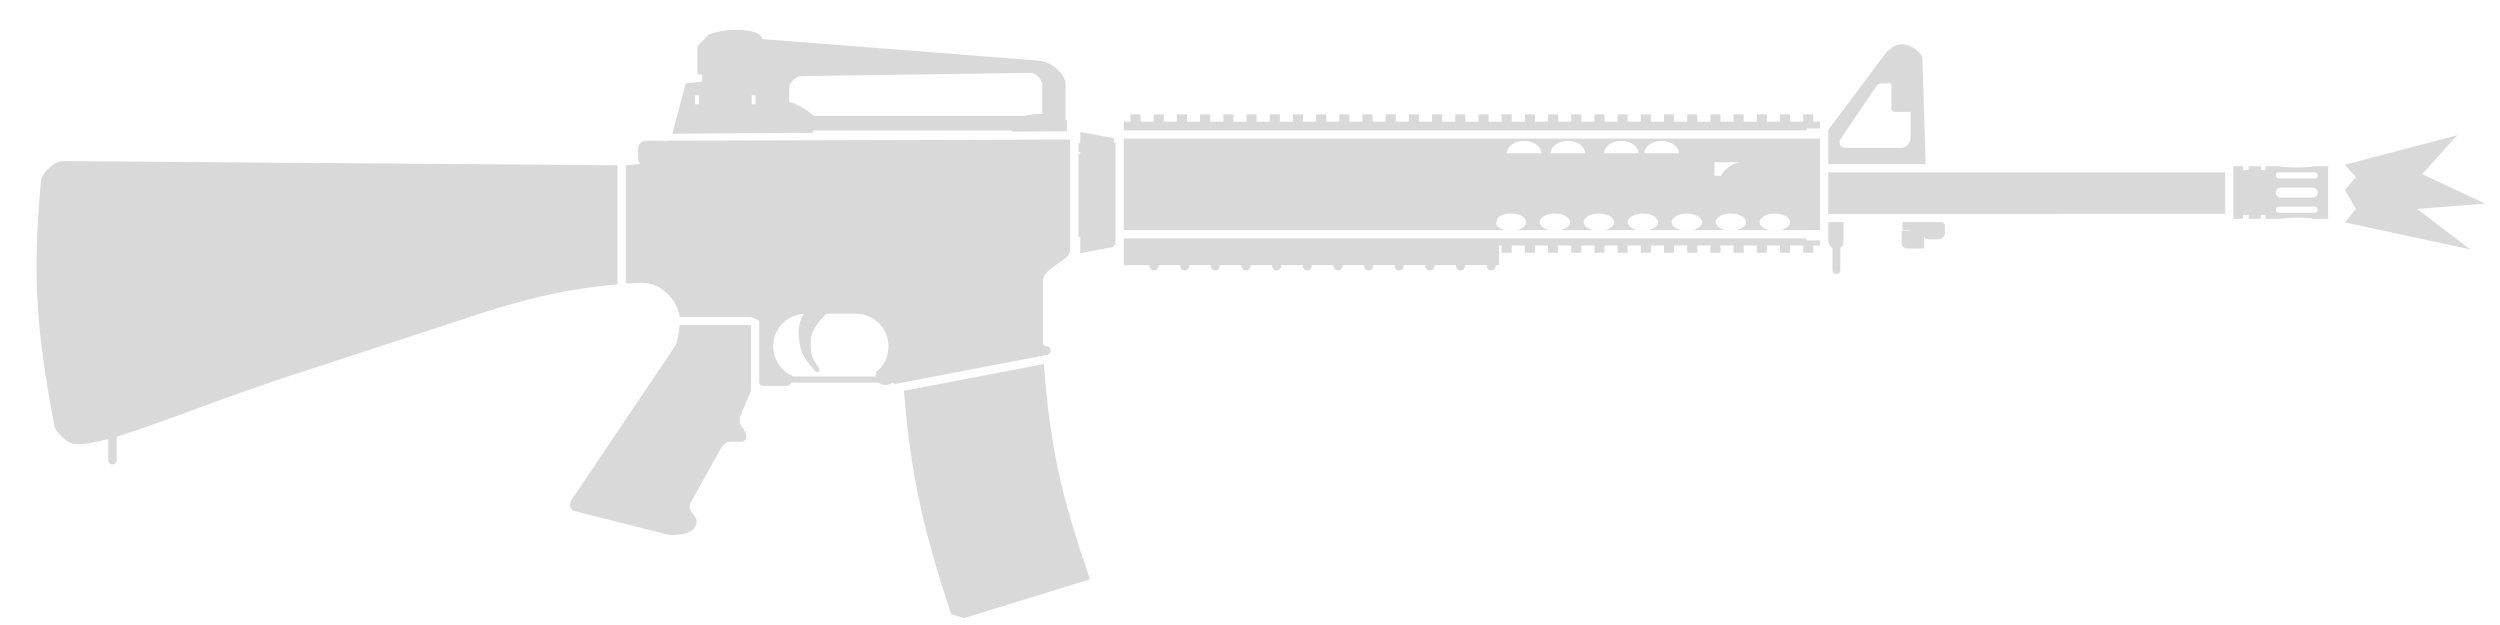
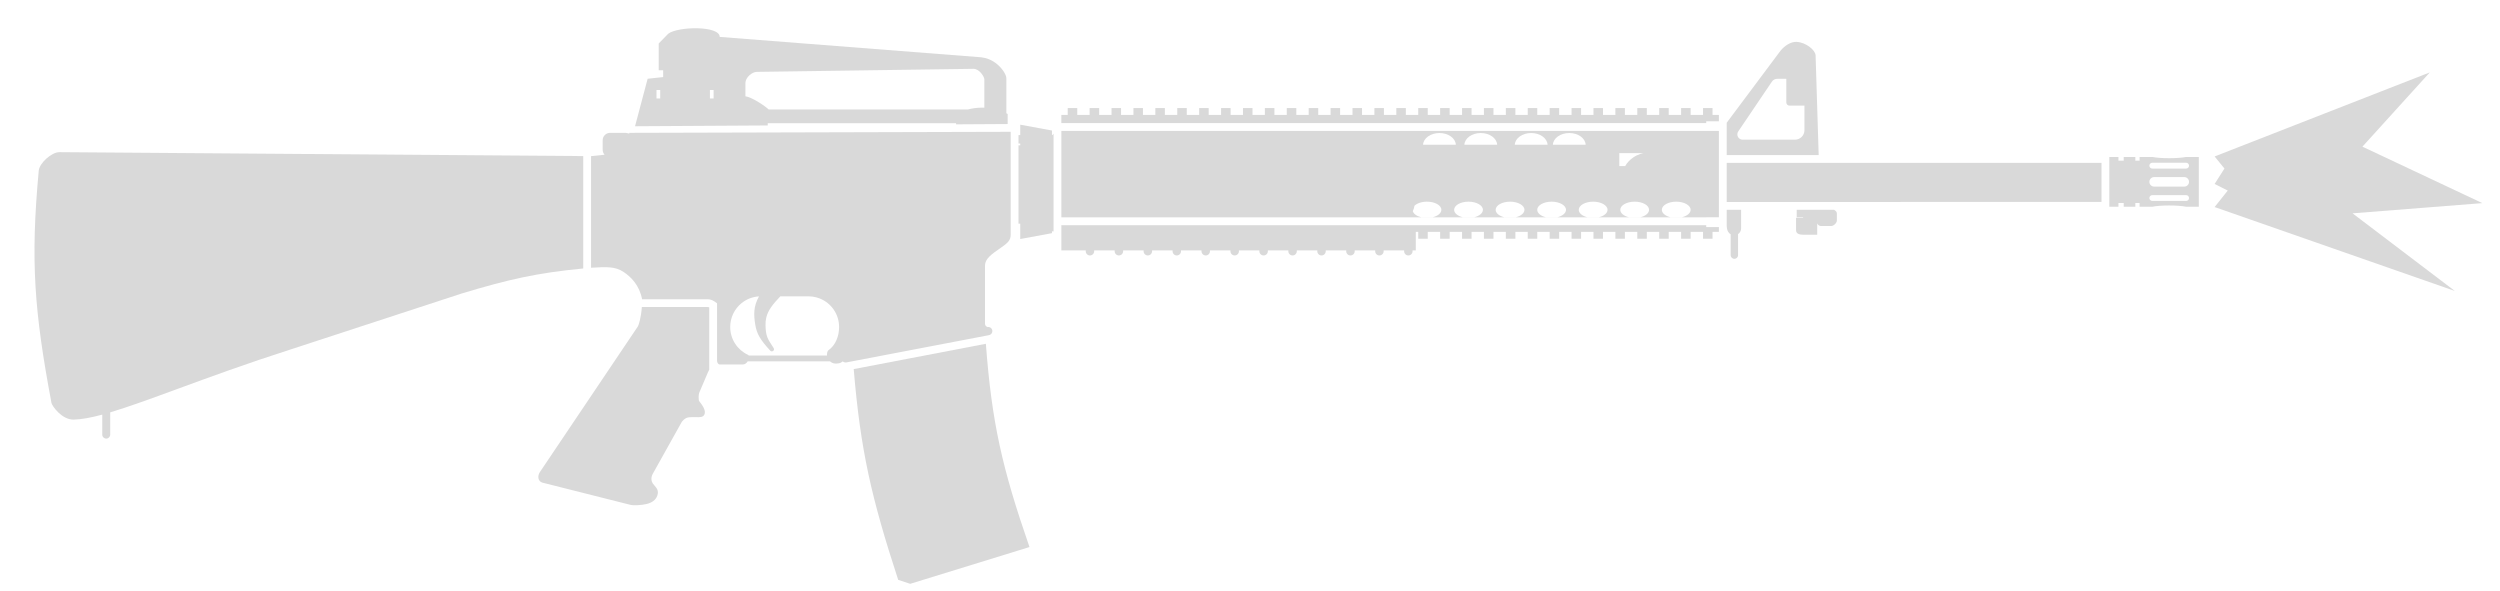
- <svg xmlns="http://www.w3.org/2000/svg" width="68" height="17" viewBox="0 0 68 17" fill="none">
+ <svg xmlns="http://www.w3.org/2000/svg" width="72" height="17" viewBox="0 0 72 17" fill="none">
  <path fill-rule="evenodd" clip-rule="evenodd" d="M29.021 3.283V3.572L27.535 3.581V3.549H22.111V3.613L18.289 3.636L18.652 2.268L19.099 2.22V2.024H18.971V1.252L19.244 0.972C19.521 0.758 20.728 0.735 20.728 1.063L28.258 1.65C28.411 1.667 28.57 1.725 28.723 1.854C28.876 1.982 28.983 2.16 28.983 2.252V3.263C29.008 3.275 29.021 3.283 29.021 3.283ZM28.278 3.1C28.128 3.1 27.99 3.123 27.875 3.153L22.137 3.153C22.102 3.115 21.99 3.03 21.845 2.941C21.683 2.842 21.548 2.782 21.468 2.774V2.39C21.468 2.236 21.654 2.07 21.798 2.07L28.035 1.982C28.214 1.982 28.349 2.219 28.349 2.283V3.102C28.326 3.101 28.302 3.1 28.278 3.1ZM18.907 2.836H19.014V2.592L18.907 2.592V2.836ZM20.446 2.836V2.592L20.552 2.592V2.836H20.446Z" fill="#D9D9D9" />
-   <path fill-rule="evenodd" clip-rule="evenodd" d="M52.378 4.465H49.729L49.729 3.535L51.281 1.458C51.401 1.314 51.579 1.196 51.746 1.206C52.017 1.223 52.277 1.441 52.289 1.59L52.378 4.465ZM51.031 2.351C51.065 2.301 51.121 2.27 51.182 2.27H51.446V2.95C51.446 3.001 51.487 3.042 51.537 3.042H51.968V3.749C51.968 3.901 51.845 4.023 51.694 4.023H50.188C50.066 4.023 49.993 3.887 50.061 3.786L51.031 2.351Z" fill="#D9D9D9" />
-   <path d="M52.822 6.042L51.745 6.042V6.258H51.935L51.924 6.272H51.726V6.607C51.726 6.667 51.726 6.76 51.934 6.76H52.336V6.432C52.344 6.467 52.394 6.509 52.439 6.509H52.739C52.813 6.509 52.902 6.417 52.902 6.351V6.158C52.902 6.127 52.89 6.092 52.863 6.072L52.822 6.042Z" fill="#D9D9D9" />
+   <path fill-rule="evenodd" clip-rule="evenodd" d="M52.378 4.465H49.729L49.729 3.535L51.281 1.458C51.401 1.314 51.579 1.196 51.746 1.206C52.017 1.223 52.277 1.441 52.289 1.59L52.378 4.465ZM51.031 2.351C51.065 2.301 51.121 2.27 51.182 2.27H51.446V2.95C51.446 3.001 51.487 3.042 51.537 3.042H51.968V3.749C51.968 3.901 51.846 4.023 51.694 4.023H50.188C50.066 4.023 49.993 3.887 50.061 3.786L51.031 2.351Z" fill="#D9D9D9" />
+   <path d="M52.822 6.042L51.745 6.042V6.258H51.935L51.924 6.272H51.726V6.607C51.726 6.667 51.726 6.76 51.934 6.76H52.336V6.432C52.344 6.467 52.394 6.509 52.439 6.509H52.739C52.813 6.509 52.902 6.417 52.902 6.351V6.158C52.902 6.127 52.891 6.092 52.863 6.072L52.822 6.042Z" fill="#D9D9D9" />
  <path d="M50.144 6.042L49.729 6.042L49.729 6.511L49.737 6.578C49.747 6.652 49.786 6.714 49.843 6.748V7.348C49.843 7.407 49.891 7.454 49.95 7.454C50.009 7.454 50.056 7.407 50.056 7.348V6.742C50.109 6.707 50.144 6.646 50.144 6.578L50.144 6.042Z" fill="#D9D9D9" />
  <path fill-rule="evenodd" clip-rule="evenodd" d="M61.011 5.953H60.748V4.521H61.011V4.628H61.163V4.521H61.498V4.628H61.62V4.521H61.992C62.093 4.542 62.271 4.556 62.473 4.556C62.675 4.556 62.853 4.542 62.955 4.521H63.326V5.953H62.955C62.853 5.932 62.675 5.918 62.473 5.918C62.271 5.918 62.093 5.932 61.992 5.953H61.62V5.847H61.498V5.953H61.163V5.847H61.011V5.953ZM61.986 4.687C61.939 4.687 61.902 4.725 61.902 4.771C61.902 4.817 61.939 4.855 61.986 4.855H62.961C63.007 4.855 63.044 4.817 63.044 4.771C63.044 4.725 63.007 4.687 62.961 4.687H61.986ZM62.039 5.1C61.963 5.1 61.902 5.162 61.902 5.237C61.902 5.313 61.963 5.374 62.039 5.374H62.907C62.983 5.374 63.044 5.313 63.044 5.237C63.044 5.162 62.983 5.1 62.907 5.1H62.039ZM61.902 5.704C61.902 5.657 61.939 5.62 61.986 5.62H62.961C63.007 5.62 63.044 5.657 63.044 5.704C63.044 5.75 63.007 5.787 62.961 5.787H61.986C61.939 5.787 61.902 5.75 61.902 5.704Z" fill="#D9D9D9" />
  <path fill-rule="evenodd" clip-rule="evenodd" d="M49.504 3.77H30.567V6.26H49.139V6.257L49.504 6.257V3.77ZM41.097 5.808C40.942 5.808 40.806 5.856 40.736 5.927C40.729 5.982 40.712 6.033 40.688 6.08C40.711 6.16 40.804 6.226 40.931 6.257H41.262C41.409 6.221 41.511 6.138 41.511 6.042C41.511 5.913 41.326 5.808 41.097 5.808ZM41.928 4.168C41.919 3.98 41.711 3.831 41.456 3.831C41.202 3.831 40.994 3.98 40.984 4.168H41.928ZM42.646 3.831C42.392 3.831 42.184 3.98 42.174 4.168H43.118C43.108 3.98 42.901 3.831 42.646 3.831ZM44.098 3.831C43.843 3.831 43.636 3.98 43.626 4.168H44.57C44.56 3.98 44.353 3.831 44.098 3.831ZM45.195 3.831C44.94 3.831 44.733 3.98 44.723 4.168H45.667C45.657 3.98 45.45 3.831 45.195 3.831ZM46.806 4.782H46.636V4.411H47.325C47.231 4.43 47.069 4.483 46.914 4.638C46.871 4.681 46.835 4.73 46.806 4.782ZM41.879 6.042C41.879 6.138 41.981 6.221 42.128 6.257H42.459C42.605 6.221 42.708 6.138 42.708 6.042C42.708 5.913 42.522 5.808 42.293 5.808C42.064 5.808 41.879 5.913 41.879 6.042ZM43.075 6.042C43.075 6.138 43.178 6.221 43.324 6.257H43.655C43.802 6.221 43.904 6.138 43.904 6.042C43.904 5.913 43.719 5.808 43.49 5.808C43.261 5.808 43.075 5.913 43.075 6.042ZM44.272 6.042C44.272 6.138 44.374 6.221 44.521 6.257H44.852C44.998 6.221 45.101 6.138 45.101 6.042C45.101 5.913 44.915 5.808 44.686 5.808C44.457 5.808 44.272 5.913 44.272 6.042ZM45.468 6.042C45.468 6.138 45.57 6.221 45.717 6.257H46.048C46.195 6.221 46.297 6.138 46.297 6.042C46.297 5.913 46.111 5.808 45.883 5.808C45.654 5.808 45.468 5.913 45.468 6.042ZM46.664 6.042C46.664 6.138 46.767 6.221 46.913 6.257H47.244C47.391 6.221 47.493 6.138 47.493 6.042C47.493 5.913 47.308 5.808 47.079 5.808C46.85 5.808 46.664 5.913 46.664 6.042ZM47.861 6.042C47.861 6.138 47.963 6.221 48.11 6.257H48.441C48.587 6.221 48.69 6.138 48.69 6.042C48.69 5.913 48.504 5.808 48.275 5.808C48.046 5.808 47.861 5.913 47.861 6.042Z" fill="#D9D9D9" />
  <path d="M49.139 6.485H30.567V7.211H31.269V7.235C31.269 7.303 31.323 7.357 31.391 7.357C31.458 7.357 31.512 7.303 31.512 7.235V7.211H32.102V7.235C32.102 7.303 32.157 7.357 32.224 7.357C32.291 7.357 32.346 7.303 32.346 7.235V7.211H32.936V7.235C32.936 7.303 32.99 7.357 33.058 7.357C33.125 7.357 33.18 7.303 33.18 7.235V7.211H33.77V7.235C33.77 7.303 33.824 7.357 33.891 7.357C33.959 7.357 34.013 7.303 34.013 7.235V7.211H34.603V7.235C34.603 7.303 34.658 7.357 34.725 7.357C34.792 7.357 34.847 7.303 34.847 7.235V7.211H35.437V7.235C35.437 7.303 35.491 7.357 35.559 7.357C35.626 7.357 35.681 7.303 35.681 7.235V7.211H36.27V7.235C36.27 7.303 36.325 7.357 36.392 7.357C36.46 7.357 36.514 7.303 36.514 7.235V7.211H37.104V7.235C37.104 7.303 37.159 7.357 37.226 7.357C37.293 7.357 37.348 7.303 37.348 7.235V7.211H37.938V7.235C37.938 7.303 37.992 7.357 38.059 7.357C38.127 7.357 38.181 7.303 38.181 7.235V7.211H38.771V7.235C38.771 7.303 38.826 7.357 38.893 7.357C38.961 7.357 39.015 7.303 39.015 7.235V7.211H39.605V7.235C39.605 7.303 39.66 7.357 39.727 7.357C39.794 7.357 39.849 7.303 39.849 7.235V7.211H40.439V7.235C40.439 7.303 40.493 7.357 40.56 7.357C40.628 7.357 40.682 7.303 40.682 7.235V7.211H40.775V6.677H40.845V6.875H41.119V6.677H41.476V6.875H41.75V6.677H42.107V6.875H42.381V6.677H42.737V6.875H43.012V6.677H43.368V6.875H43.643V6.677H43.999V6.875H44.273V6.677H44.63V6.875H44.904V6.677H45.261V6.875H45.535V6.677H45.892V6.875H46.166V6.677H46.523V6.875H46.797V6.677H47.154V6.875H47.428V6.677H47.785V6.875H48.059V6.677H48.416V6.875H48.69V6.677H49.047V6.875H49.321V6.677L49.504 6.677V6.54H49.139V6.485Z" fill="#D9D9D9" />
  <path d="M30.342 6.667L30.297 6.66V6.715L29.383 6.884V6.441H29.333V4.186H29.383V4.133H29.333V3.889H29.383V3.591L30.297 3.759V3.889H30.31C30.32 3.875 30.331 3.862 30.342 3.849V6.667Z" fill="#D9D9D9" />
  <path d="M30.567 3.545H49.139V3.493L49.504 3.493V3.31L49.321 3.31V3.112H49.047V3.31H48.69V3.112H48.416V3.31H48.059V3.112H47.785V3.31H47.428V3.112H47.154V3.31H46.797V3.112H46.523V3.31H46.166V3.112H45.892V3.31H45.535V3.112H45.261V3.31H44.904V3.112H44.63V3.31H44.273V3.112H43.999V3.31H43.643V3.112H43.368V3.31H43.012V3.112H42.737V3.31H42.381V3.112H42.107V3.31H41.75V3.112H41.476V3.31H41.119V3.112H40.845V3.31H40.488V3.112H40.214V3.31H39.857V3.112H39.583V3.31H39.226V3.112H38.952V3.31H38.595V3.112H38.321V3.31H37.965V3.112H37.69V3.31H37.334V3.112H37.059V3.31H36.703V3.112H36.428V3.31H36.072V3.112H35.798V3.31H35.441V3.112H35.167V3.31H34.81V3.112H34.536V3.31H34.179V3.112H33.905V3.31H33.548V3.112H33.274V3.31H32.917V3.112H32.643V3.31H32.286V3.112H32.012V3.31H31.656V3.112H31.381V3.31H31.025V3.112H30.75V3.31H30.567V3.545Z" fill="#D9D9D9" />
-   <path fill-rule="evenodd" clip-rule="evenodd" d="M29.108 6.755C29.107 6.929 29.032 6.996 28.743 7.193C28.453 7.391 28.368 7.505 28.368 7.661V9.324C28.368 9.373 28.4 9.404 28.442 9.419C28.462 9.415 28.481 9.417 28.499 9.423C28.539 9.436 28.57 9.47 28.578 9.513C28.589 9.57 28.558 9.624 28.507 9.645C28.5 9.648 28.492 9.651 28.484 9.652L28.376 9.673L24.568 10.401L24.369 10.439C24.334 10.442 24.295 10.431 24.271 10.408C24.241 10.434 24.202 10.456 24.156 10.464C24.047 10.484 23.974 10.464 23.921 10.42C23.916 10.416 23.91 10.411 23.905 10.406H21.534C21.5 10.463 21.445 10.496 21.402 10.496H20.727C20.681 10.496 20.651 10.436 20.651 10.388V8.735C20.541 8.65 20.473 8.618 20.377 8.618H18.492C18.416 8.22 18.18 7.977 17.949 7.826C17.718 7.674 17.468 7.684 17.022 7.711V4.497L17.412 4.456C17.378 4.418 17.357 4.368 17.357 4.313V4.039C17.357 3.921 17.453 3.826 17.57 3.826H18.026L18.123 3.847V3.826L29.108 3.796L29.108 6.755ZM21.355 8.732C21.157 8.894 21.03 9.141 21.03 9.417C21.03 9.772 21.239 10.078 21.54 10.218C21.55 10.223 21.558 10.23 21.563 10.24H23.817C23.813 10.189 23.825 10.111 23.859 10.087C24.062 9.945 24.166 9.685 24.166 9.417C24.166 9.044 23.935 8.725 23.608 8.596C23.543 8.57 23.474 8.552 23.402 8.542C23.363 8.537 23.323 8.534 23.283 8.534H22.474C22.252 8.767 22.119 8.937 22.069 9.145C22.052 9.216 22.044 9.291 22.047 9.374C22.055 9.679 22.107 9.758 22.243 9.965C22.251 9.978 22.26 9.991 22.269 10.005L22.276 10.015C22.298 10.05 22.297 10.075 22.279 10.095C22.276 10.098 22.273 10.101 22.27 10.104C22.257 10.115 22.242 10.121 22.228 10.12C22.212 10.12 22.197 10.114 22.185 10.101C21.903 9.793 21.794 9.621 21.751 9.348C21.708 9.077 21.692 8.836 21.859 8.536C21.669 8.547 21.494 8.619 21.355 8.732Z" fill="#D9D9D9" />
+   <path fill-rule="evenodd" clip-rule="evenodd" d="M29.108 6.755C29.107 6.929 29.032 6.996 28.743 7.193C28.453 7.391 28.368 7.505 28.368 7.661V9.324C28.368 9.373 28.4 9.404 28.442 9.419C28.462 9.415 28.481 9.417 28.499 9.423C28.539 9.436 28.57 9.47 28.578 9.513C28.589 9.57 28.558 9.624 28.507 9.645C28.5 9.648 28.492 9.651 28.484 9.652L28.376 9.673L24.568 10.401L24.369 10.439C24.334 10.442 24.295 10.431 24.271 10.408C24.241 10.434 24.202 10.456 24.156 10.464C24.047 10.484 23.974 10.464 23.921 10.42C23.916 10.416 23.91 10.411 23.905 10.406H21.534C21.5 10.463 21.445 10.496 21.402 10.496H20.727C20.681 10.496 20.651 10.436 20.651 10.388V8.735C20.541 8.65 20.473 8.618 20.377 8.618H18.492C18.416 8.22 18.18 7.977 17.949 7.826C17.718 7.674 17.468 7.684 17.022 7.711V4.497L17.412 4.456C17.378 4.418 17.357 4.368 17.357 4.313V4.039C17.357 3.921 17.453 3.826 17.571 3.826H18.026L18.123 3.847V3.826L29.108 3.796L29.108 6.755ZM21.355 8.732C21.157 8.894 21.03 9.141 21.03 9.417C21.03 9.772 21.239 10.078 21.54 10.218C21.55 10.223 21.558 10.23 21.563 10.24H23.817C23.813 10.189 23.825 10.111 23.859 10.087C24.062 9.945 24.166 9.685 24.166 9.417C24.166 9.044 23.935 8.725 23.608 8.596C23.543 8.57 23.474 8.552 23.402 8.542C23.363 8.537 23.323 8.534 23.283 8.534H22.474C22.252 8.767 22.119 8.937 22.069 9.145C22.052 9.216 22.044 9.291 22.047 9.374C22.055 9.679 22.107 9.758 22.243 9.965C22.251 9.978 22.26 9.991 22.269 10.005L22.276 10.015C22.298 10.05 22.297 10.075 22.279 10.095C22.276 10.098 22.273 10.101 22.27 10.104C22.257 10.115 22.242 10.121 22.228 10.12C22.212 10.12 22.197 10.114 22.185 10.101C21.903 9.793 21.794 9.621 21.751 9.348C21.708 9.077 21.692 8.836 21.859 8.536C21.669 8.547 21.494 8.619 21.355 8.732Z" fill="#D9D9D9" />
  <path d="M29.649 15.755C28.861 13.483 28.563 12.164 28.393 9.901L24.587 10.63C24.783 12.977 25.098 14.343 25.868 16.7L26.214 16.814L29.649 15.755Z" fill="#D9D9D9" />
  <path d="M20.388 10.724C20.4 10.695 20.412 10.668 20.426 10.645V8.854C20.416 8.847 20.396 8.842 20.377 8.842H18.485C18.463 9.156 18.395 9.362 18.371 9.4L15.552 13.591C15.47 13.711 15.494 13.857 15.614 13.898L18.151 14.538C18.238 14.563 18.48 14.55 18.619 14.516C18.767 14.48 18.888 14.406 18.932 14.268C18.976 14.132 18.916 14.062 18.854 13.99C18.834 13.967 18.814 13.944 18.797 13.918C18.762 13.865 18.738 13.763 18.797 13.651L19.632 12.156C19.632 12.156 19.715 12.026 19.85 12.017C19.92 12.012 19.983 12.013 20.037 12.014C20.162 12.017 20.246 12.019 20.285 11.942C20.341 11.831 20.238 11.681 20.138 11.554C20.112 11.521 20.118 11.355 20.138 11.31L20.388 10.724Z" fill="#D9D9D9" />
-   <path d="M63.78 4.482L66.839 3.679L65.882 4.735L67.586 5.537L65.741 5.683L67.195 6.786L63.78 6.048L64.081 5.683L63.78 5.167L64.081 4.819L63.78 4.482Z" fill="#D9D9D9" />
  <path d="M60.523 4.69L60.523 5.815L49.729 5.818V4.69H60.523Z" fill="#D9D9D9" />
  <path d="M16.797 7.732V4.495L1.711 4.382C1.481 4.382 1.135 4.703 1.116 4.913C0.874 7.526 0.988 8.966 1.482 11.604C1.498 11.686 1.774 12.088 2.119 12.085C2.343 12.08 2.621 12.029 2.945 11.941V12.517C2.945 12.58 2.996 12.632 3.06 12.632C3.123 12.632 3.174 12.58 3.174 12.517V11.876C3.705 11.717 4.355 11.479 5.128 11.195C6.035 10.862 7.111 10.467 8.363 10.066L13.299 8.452C14.662 8.041 15.464 7.861 16.797 7.732Z" fill="#D9D9D9" />
+   <path d="M63.781 4.506L69.978 2.085L68.038 4.224L71.492 5.85L67.753 6.144L70.699 8.38L63.781 5.963L64.159 5.488L63.781 5.298L64.064 4.854L63.781 4.506Z" fill="#D9D9D9" />
</svg>
